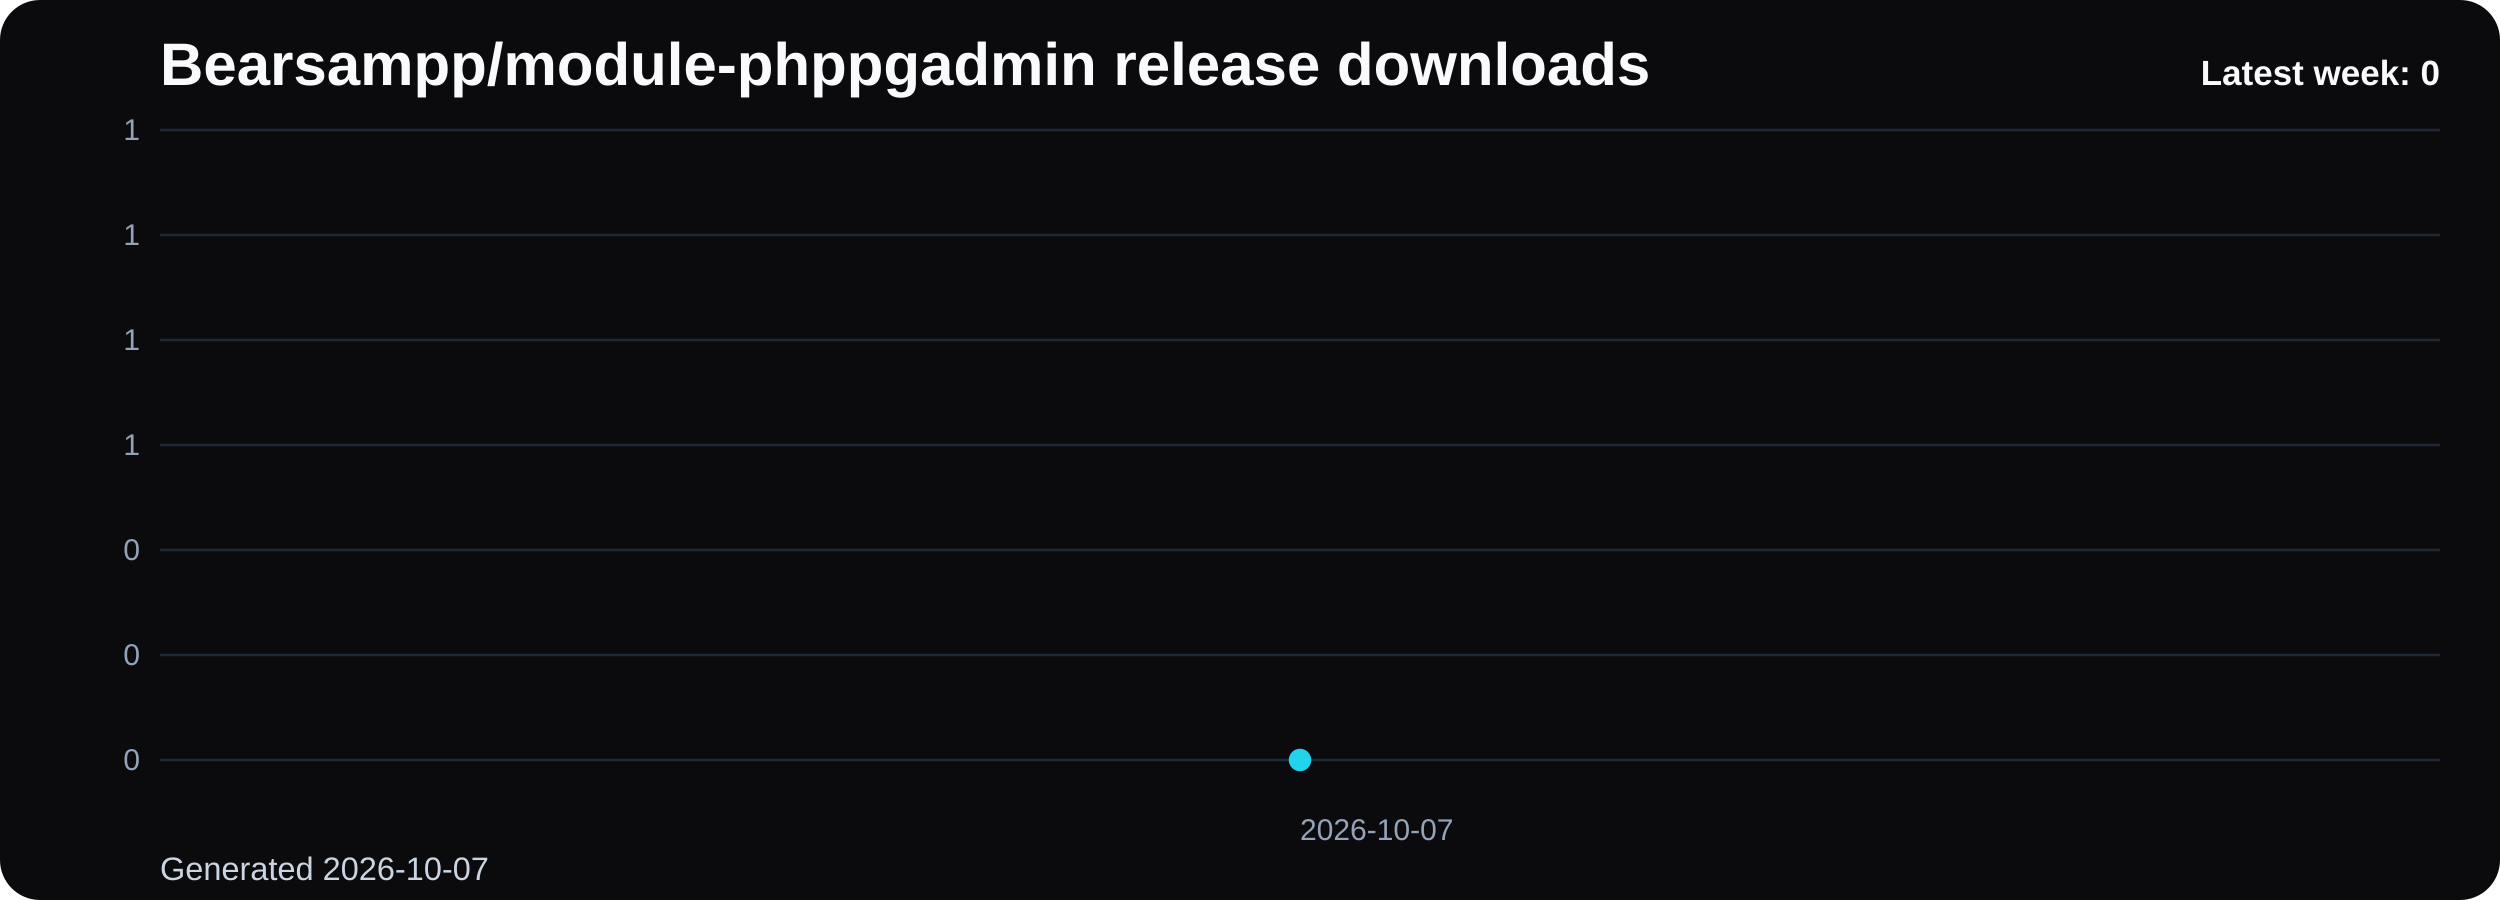
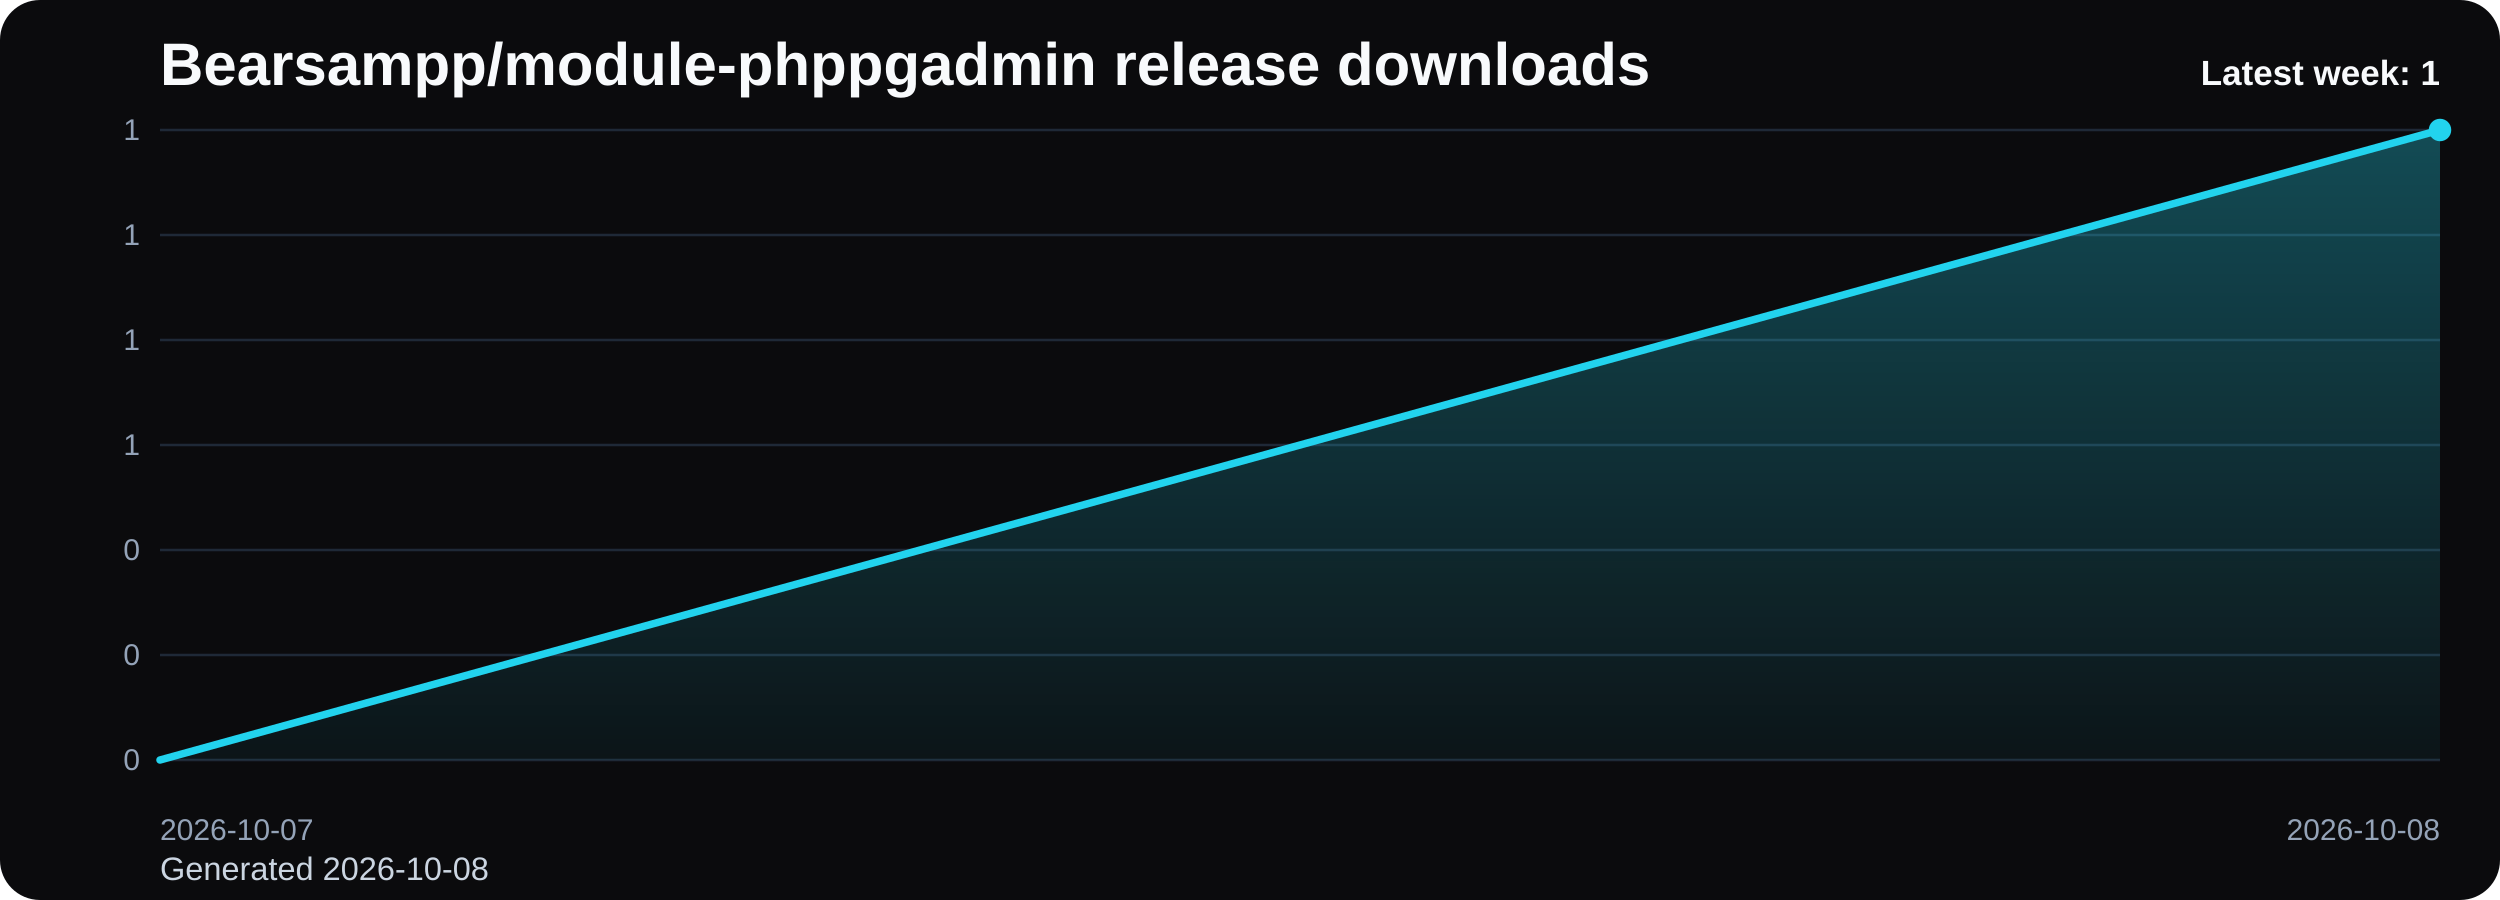
<svg xmlns="http://www.w3.org/2000/svg" viewBox="0 0 1000 360" role="img" aria-label="Bearsampp/module-phppgadmin release downloads chart">
  <defs>
    <linearGradient id="fill-weekly-black" x1="0" y1="0" x2="0" y2="1">
      <stop offset="0%" stop-color="#22d3ee" stop-opacity="0.32" />
      <stop offset="100%" stop-color="#22d3ee" stop-opacity="0.05" />
    </linearGradient>
    <style>
      .bg { fill: #0b0b0d; }
      .title { font: 700 24px Arial, sans-serif; fill: #f8fafc; }
      .sub { font: 400 13px Arial, sans-serif; fill: #cbd5e1; }
      .grid { stroke: #1f2937; stroke-width: 1; }
      .axis { font: 400 12px Arial, sans-serif; fill: #94a3b8; }
      .line { fill: none; stroke: #22d3ee; stroke-width: 3; stroke-linecap: round; stroke-linejoin: round; }
      .dot { fill: #22d3ee; }
      .value { font: 600 11px Arial, sans-serif; fill: #cbd5e1; }
      .latest { font: 700 14px Arial, sans-serif; fill: #f8fafc; }
    </style>
  </defs>
  <rect class="bg" x="0" y="0" width="1000" height="360" rx="16" />
  <text class="title" x="64" y="34">Bearsampp/module-phppgadmin release downloads</text>
-   <text class="sub" x="64" y="352">Generated 2026-10-07</text>
+   <text class="sub" x="64" y="352">Generated 2026-10-08</text>
  <line x1="64" y1="52.00" x2="976" y2="52.00" class="grid" />
  <text x="56" y="56.00" text-anchor="end" class="axis">1</text>
  <line x1="64" y1="94.00" x2="976" y2="94.00" class="grid" />
  <text x="56" y="98.00" text-anchor="end" class="axis">1</text>
  <line x1="64" y1="136.00" x2="976" y2="136.00" class="grid" />
  <text x="56" y="140.00" text-anchor="end" class="axis">1</text>
  <line x1="64" y1="178.00" x2="976" y2="178.00" class="grid" />
  <text x="56" y="182.00" text-anchor="end" class="axis">1</text>
  <line x1="64" y1="220.00" x2="976" y2="220.00" class="grid" />
  <text x="56" y="224.00" text-anchor="end" class="axis">0</text>
  <line x1="64" y1="262.00" x2="976" y2="262.00" class="grid" />
  <text x="56" y="266.00" text-anchor="end" class="axis">0</text>
  <line x1="64" y1="304.00" x2="976" y2="304.00" class="grid" />
  <text x="56" y="308.00" text-anchor="end" class="axis">0</text>
-   <path d="M 520.00 304 L 520.00 304.00 L 520.00 304 Z" fill="url(#fill-weekly-black)" />
-   <polyline class="line" points="520.00,304.00" />
-   <circle class="dot" cx="520.00" cy="304.00" r="4.5" />
-   <text class="axis" x="520.00" y="336" text-anchor="start">2026-10-07</text>
-   <text class="latest" x="976" y="34" text-anchor="end">Latest week: 0</text>
+   <path d="M 64.00 304 L 64.00 304.00 L 976.00 52.00 L 976.00 304 Z" fill="url(#fill-weekly-black)" />
+   <polyline class="line" points="64.00,304.00 976.00,52.00" />
+   <circle class="dot" cx="976.00" cy="52.00" r="4.5" />
+   <text class="axis" x="64.00" y="336" text-anchor="start">2026-10-07</text>
+   <text class="axis" x="976.00" y="336" text-anchor="end">2026-10-08</text>
+   <text class="latest" x="976" y="34" text-anchor="end">Latest week: 1</text>
</svg>
